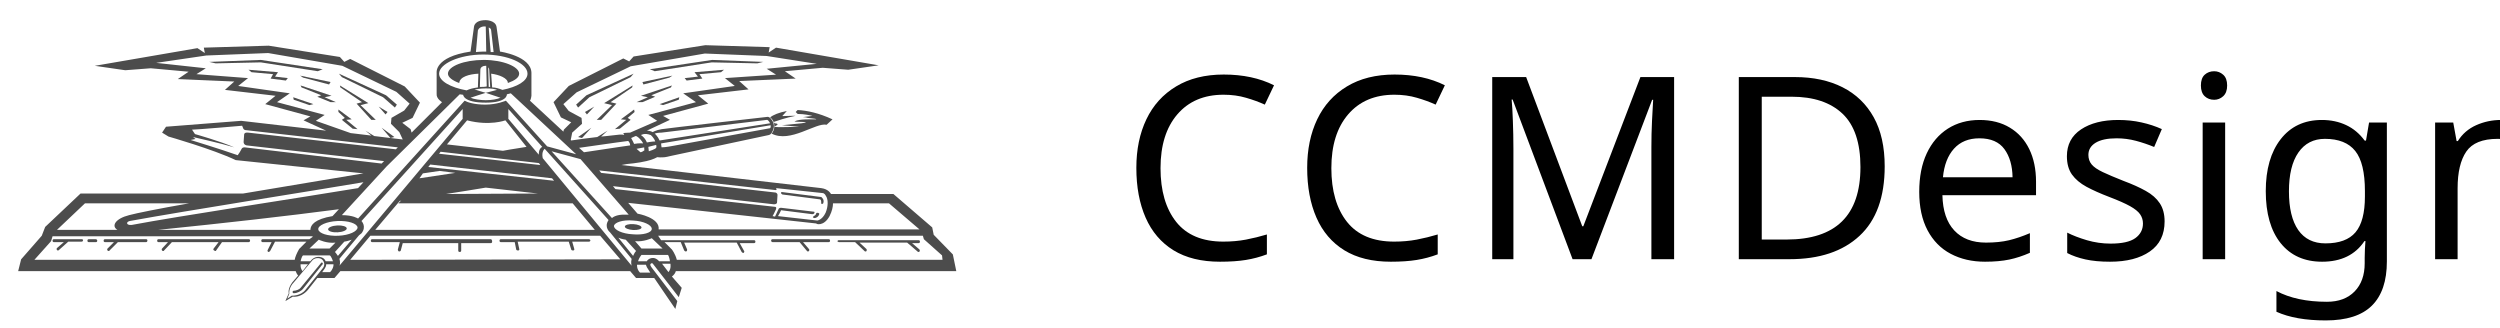
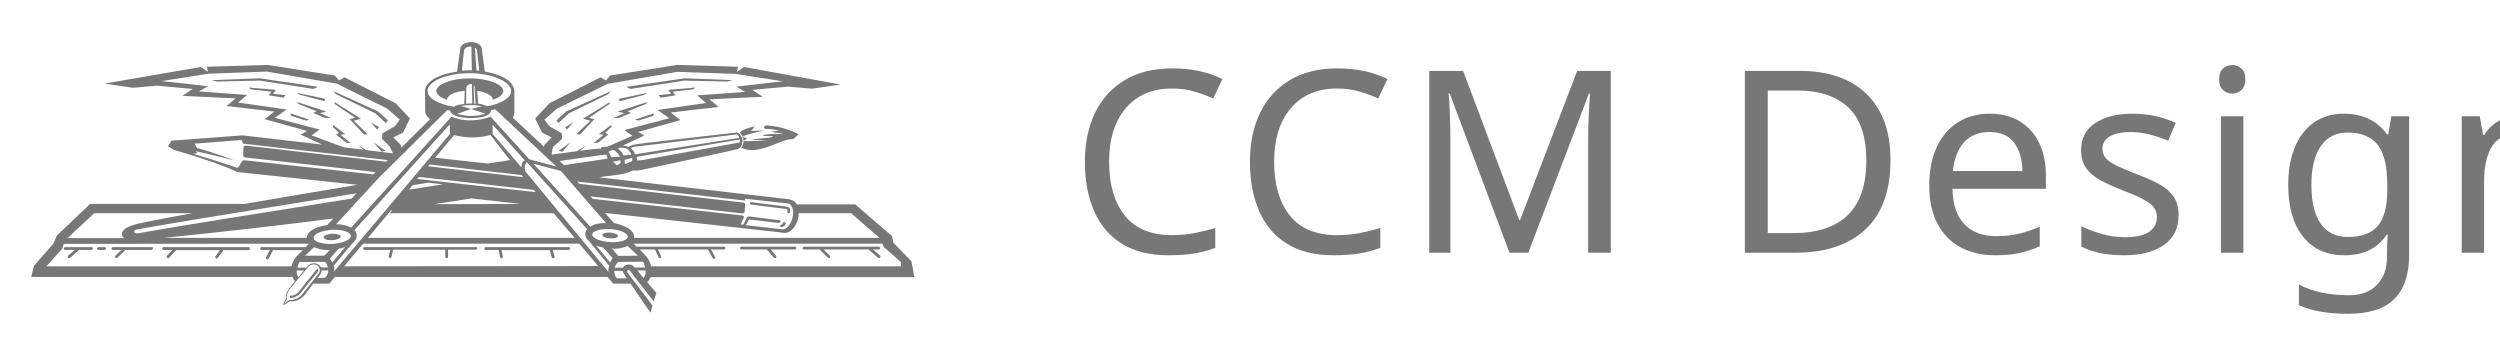
- <svg xmlns="http://www.w3.org/2000/svg" version="1.1" id="Layer_1" x="0px" y="0px" viewBox="0 0 509 66.6" style="enable-background:new 0 0 509 66.6;" xml:space="preserve">
+ <svg xmlns="http://www.w3.org/2000/svg" version="1.1" id="Layer_1" x="0px" y="0px" viewBox="0 0 1082.4 152" style="enable-background:new 0 0 1082.4 152;" xml:space="preserve">
  <style type="text/css">
- 	.st0{opacity:0.7;}
- 	.st1{fill-rule:evenodd;clip-rule:evenodd;}
- 	.st2{font-family:'FiraSans-Hair';}
- 	.st3{font-size:51.926px;}
- 	.st4{letter-spacing:3;}
- 	.st5{font-family:'ProximaNova-Bold';}
- 	.st6{letter-spacing:1;}
+ 	.st0{fill:#777777;}
+ 	.st1{font-family:'DIN2014-ExtraLight';}
+ 	.st2{font-size:110.232px;}
+ 	.st3{letter-spacing:4;}
</style>
-   <g class="st0">
-     <ellipse transform="matrix(6.006493e-02 -0.9982 0.9982 6.006493e-02 74.9575 172.1141)" class="st1" cx="128.9" cy="46.3" rx="0.6" ry="1.7" />
-     <ellipse transform="matrix(0.9986 -5.249411e-02 5.249411e-02 0.9986 -2.3494 3.672)" class="st1" cx="68.7" cy="46.6" rx="1.9" ry="0.7" />
-     <path class="st1" d="M65.4,53.5l-4.2,5.1c-0.2,0.3-0.9,0.6-1.4,0.6c-0.3,0-0.3,0.5,0,0.5c0.7,0,1.5-0.4,1.9-0.9l3.9-4.9   C65.9,53.7,65.6,53.3,65.4,53.5z" />
-     <polygon class="st1" points="65.7,14.1 53.1,12.2 42.6,12.6 43.9,12.9 53.1,12.7 64.7,14.5  " />
-     <polygon class="st1" points="78.9,22.8 77.1,21.7 78.5,23.3  " />
-     <polygon class="st1" points="79.5,28.1 80.3,27.9 77.7,26  " />
-     <polygon class="st1" points="78,19.8 80.4,21.9 80.8,21.3 78.6,19.4 69,15 69.6,15.7  " />
-     <polygon class="st1" points="75,21 69.2,17.4 69.3,17.8 73.7,20.8 72.6,21.1 75.6,24.4 76.5,24.4 73.4,21.4  " />
-     <polygon class="st1" points="61.7,15.8 67,17.2 67.3,16.7 61.1,15.4  " />
-     <polygon class="st1" points="71.8,26.2 72.8,26.3 70.5,24.4 71.6,24.3 68.9,22.3 68.9,22.8 70.2,24 69.6,24.4  " />
-     <polygon class="st1" points="67.5,19.5 61.2,17.4 61.4,17.8 65.4,19.4 64.6,19.7 67.3,20.8 68.4,20.8 66.1,19.8  " />
-     <polygon class="st1" points="56.6,14.7 50.6,14.2 51.2,14.7 55.6,15.1 55.1,16 58.2,16.4 58.6,15.9 56,15.6  " />
-     <polygon class="st1" points="59.8,20.3 63,21.4 63.8,21.2 59.7,19.8  " />
-     <polygon class="st1" points="144.9,12.7 154.2,12.9 155.4,12.6 145,12.2 132.3,14.1 133.3,14.5  " />
-     <polygon class="st1" points="119.5,23.3 121,21.7 119.1,22.8  " />
-     <polygon class="st1" points="118.5,28.1 120.4,26 117.7,27.9  " />
-     <polygon class="st1" points="128.4,15.7 129,15 119.4,19.4 117.3,21.3 117.7,21.9 120,19.8  " />
-     <polygon class="st1" points="124.3,20.8 128.7,17.8 128.8,17.4 123,21 124.6,21.4 121.5,24.4 122.4,24.4 125.5,21.1  " />
-     <polygon class="st1" points="136.3,15.8 136.9,15.4 130.8,16.7 131,17.2  " />
-     <polygon class="st1" points="127.5,24.4 125.2,26.3 126.2,26.2 128.4,24.4 127.8,24 129.2,22.8 129.1,22.3 126.4,24.3  " />
-     <polygon class="st1" points="130.8,20.8 133.4,19.7 132.6,19.4 136.6,17.8 136.8,17.4 130.5,19.5 131.9,19.8 129.6,20.8  " />
-     <polygon class="st1" points="142.1,15.6 139.4,15.9 139.8,16.4 143,16 142.4,15.1 146.8,14.7 147.4,14.2 141.4,14.7  " />
-     <polygon class="st1" points="135,21.4 138.2,20.3 138.3,19.8 134.3,21.2  " />
-     <path class="st1" d="M160.2,22.6c-1.6,0.3-2.8,0.8-3.4,1.3c1.3,1,0.9,2.7,0.3,3.3c3.8,2,9-2.3,11.2-1.8l1.2-1.1   c-2.8-1.3-5.2-1.8-7.1-1.9l-0.4,0.4l0.4,0.4c1.4,0,2.6,0.3,3,0.4c-3.2,0.4-1.6,0.2-1.3,0.3c0.4,0.2,2.1,0.2,2.1,0.4   c-1.2,0-3.4-0.1-4.4,0.4c-0.3,0.2,4.1,0,1.4,0.4l-4,0.4l3.6,0.3c-0.3,0-4.9,0.2-5.1,0c-0.1-0.1,0.7-0.3,0.6-0.5   c-0.1-0.3-0.8,0-0.7-0.5c0.3-0.1,2.6-0.9,4.3-1.2c0.4-0.1-3.1,0.1-2.6,0L160.2,22.6z" />
-     <path class="st1" d="M159.3,39.6l7.7,1c0.1,0.1,0.2,0.2,0.2,0.6c-0.1,0.5,0.4,0.3,0.4,0.2c0,0,0.3-0.6-0.2-1.1   c-0.1-0.2-0.3-0.2-0.3-0.2l-7.9-1c0,0-0.2,0-0.2,0.2C159.1,39.5,159.3,39.6,159.3,39.6z" />
-     <path class="st1" d="M166.2,43.4c-0.1,0.2,0,0.3-0.5,0.6c-0.5,0.3,0.1,0.4,0.2,0.4c0,0,0.7-0.1,0.9-0.8   C166.9,43.4,166.4,43.2,166.2,43.4z" />
-     <path class="st1" d="M119.9,48.7H105c0,0,0,0,0,0h-3c-0.2,0-0.3,0.1-0.3,0.3c0,0.2,0.1,0.3,0.3,0.3h2.8l0.3,1.5   c0,0.1,0.2,0.2,0.3,0.2c0,0,0,0,0.1,0c0.2,0,0.3-0.2,0.2-0.4l-0.3-1.4h10.4l0.5,1.6c0,0.1,0.2,0.2,0.3,0.2c0,0,0.1,0,0.1,0   c0.2,0,0.3-0.2,0.2-0.4l-0.4-1.4h3.4c0.2,0,0.3-0.1,0.3-0.3C120.2,48.9,120.1,48.7,119.9,48.7z" />
-     <path class="st1" d="M99.9,48.7H75.8c-0.2,0-0.3,0.1-0.3,0.3c0,0.2,0.1,0.3,0.3,0.3h5.6L81,50.8c0,0.2,0.1,0.3,0.2,0.4   c0,0,0,0,0.1,0c0.1,0,0.3-0.1,0.3-0.2l0.4-1.5h11.3l0,1.5c0,0.2,0.1,0.3,0.3,0.3h0c0.2,0,0.3-0.1,0.3-0.3l0-1.5h6   c0.2,0,0.3-0.1,0.3-0.3C100.2,48.9,100.1,48.7,99.9,48.7z" />
-     <path class="st1" d="M19.5,48.7h-1.4c-0.2,0-0.3,0.1-0.3,0.3c0,0.2,0.1,0.3,0.3,0.3h1.4c0.2,0,0.3-0.1,0.3-0.3   C19.8,48.9,19.7,48.7,19.5,48.7z" />
-     <path class="st1" d="M50.7,48.7H32.3c-0.2,0-0.3,0.1-0.3,0.3c0,0.2,0.1,0.3,0.3,0.3h1.9L33,50.6c-0.1,0.1-0.1,0.3,0,0.4   c0.1,0.1,0.1,0.1,0.2,0.1c0.1,0,0.2,0,0.2-0.1l1.6-1.7c0,0,0,0,0,0h9.5l-1,1.3c-0.1,0.1-0.1,0.3,0.1,0.4c0.1,0,0.1,0.1,0.2,0.1   c0.1,0,0.2,0,0.2-0.1l1.2-1.7h5.4c0.2,0,0.3-0.1,0.3-0.3C51,48.9,50.8,48.7,50.7,48.7z" />
-     <path class="st1" d="M29.8,48.7h-8.4c-0.2,0-0.3,0.1-0.3,0.3c0,0.2,0.1,0.3,0.3,0.3h1.8l-1.3,1.3c-0.1,0.1-0.1,0.3,0,0.4   c0.1,0.1,0.1,0.1,0.2,0.1c0.1,0,0.2,0,0.2-0.1l1.7-1.7c0,0,0,0,0,0h5.7c0.2,0,0.3-0.1,0.3-0.3C30.1,48.9,29.9,48.7,29.8,48.7z" />
-     <path class="st1" d="M16.7,48.7H11c-0.2,0-0.3,0.1-0.3,0.3c0,0.2,0.1,0.3,0.3,0.3h2l-1.4,1.2c-0.1,0.1-0.1,0.3,0,0.4   c0.1,0.1,0.1,0.1,0.2,0.1c0.1,0,0.1,0,0.2-0.1l1.9-1.7c0,0,0,0,0,0h2.7c0.2,0,0.3-0.1,0.3-0.3C17,48.9,16.8,48.7,16.7,48.7z" />
-     <path class="st1" d="M170.8,49.3h3.3l1.9,1.8c0.1,0.1,0.1,0.1,0.2,0.1c0.1,0,0.2,0,0.2-0.1c0.1-0.1,0.1-0.3,0-0.4l-1.4-1.3h9.7   l2.1,1.8c0.1,0.1,0.1,0.1,0.2,0.1c0.1,0,0.2,0,0.2-0.1c0.1-0.1,0.1-0.3,0-0.4l-1.5-1.3h1.3c0.2,0,0.3-0.1,0.3-0.3   c0-0.2-0.1-0.3-0.3-0.3h-2.1c0,0-0.1,0-0.1,0h-10.5c0,0-0.1,0-0.1,0h-3.4c-0.2,0-0.3,0.1-0.3,0.3C170.5,49.1,170.7,49.3,170.8,49.3   z" />
-     <path class="st1" d="M157.3,49.3h5.5l1.5,1.8c0.1,0.1,0.1,0.1,0.2,0.1c0.1,0,0.1,0,0.2-0.1c0.1-0.1,0.1-0.3,0-0.4l-1.2-1.4h5.2   c0.2,0,0.3-0.1,0.3-0.3c0-0.2-0.1-0.3-0.3-0.3H163c0,0-0.1,0-0.1,0h-5.6c-0.2,0-0.3,0.1-0.3,0.3C157,49.1,157.1,49.3,157.3,49.3z" />
-     <path class="st1" d="M137.6,55.2h57.1l-0.7-3.4l-3.9-4l-0.3-1.5l-7.9-6.8h-12.7c-0.1-0.1-0.5-1-2-1.2l-40.7-4.7l1.1-0.2   c0,0,2.4-0.2,4-0.6c1.4-0.3,2.2-0.8,2.2-0.8c0.7,0.1,1.6,0,1.6,0s20.6-4.4,21.1-4.5c0.5-0.1,0.7-0.6,0.7-0.6   c0.8-1.4,0.1-2.3-0.3-2.8c-0.4-0.4-0.7-0.3-0.7-0.3s-20.3,2.3-21.5,2.5c-1.2,0.2-1.8,0.6-1.8,0.6c-0.4-0.2-0.8-0.3-1.2-0.3l4.7-2.2   l-1.4-0.8l9.2-2.5l-2.1-1.7l10.3-1.2l-1.9-1.7l11.5-0.5l-2.2-1.5l7.7-0.7l5.2,0.4l6.2-0.9l-20.9-3.6l-1.5,1l0.2-1.1l-13.1-0.4   l-14.6,2.3l-0.9,1l-1.2-0.6l-11.1,5.6l-3.1,3.3l1.5,3.1l2.1,1l-1.5,1.5l-0.1,0.4l-6.8-6.3c0.2-0.2,0.3-1,0.3-1v-4.7   c-0.1-3.4-6.4-4.3-6.4-4.3l-0.7-5c-0.2-1.4-2.2-1.4-2.2-1.4c-2.4,0-2.4,1.4-2.4,1.4l-0.7,5c-7.4,1.1-6.9,4.3-6.9,4.3l0,4.3   c-0.1,1,1.1,1.7,1.1,1.7l-6.2,6.2l-0.2-0.7L81.9,25l2.1-1l1.5-3.1l-3.1-3.3L71.3,12l-1.2,0.6l-0.9-1L54.7,9.3L41.5,9.7l0.2,1.1   l-1.5-1l-20.9,3.6l6.2,0.9l5.2-0.4l7.7,0.7l-2.2,1.5l11.5,0.5l-1.9,1.7l10.3,1.2L54,21.2l9.2,2.5l-1.4,0.8l4.6,2.1l-17.3-2   c0,0-8.8,0.7-15.3,1.2L33,27l1.3,0.8c0,0,9.1,2.6,13.7,4.8l26,2.7c-8.9,1.5-17.3,2.9-24.5,4.1H16.4l-7.2,6.8L8.5,48l-4.2,4.8   l-0.6,2.4h56.5c0.2,0.6,0.5,0.9,0.5,0.9l-1.2,1.4c-1,1.4-0.7,2.2-0.7,2.2l-0.7,1.6l1.5-0.9c1.9,0.2,3.1-1.4,3.1-1.4l1.9-2.4h3.5   l1.2-1.4h59l1.2,1.4h3.7l4.3,6.3l0.4-1.6l-5.2-6.8c0,0-0.5-0.6-0.2-0.8c0.3-0.3,0.5,0.1,0.5,0.1l5.2,6.7l0.6-1.9l-2-2.3   C137.2,56,137.5,55.6,137.6,55.2z M168.9,44c0.5-1,0.7-1.9,0.7-2.6l11.4,0l6.2,5.3l-53.1,0c0.3-2.4-4.3-3.2-4.3-3.2l-1.9-2.2   l38.3,4.2C166.1,45.6,167.7,46.2,168.9,44z M128.9,44.9c2.1,0.1,3.8,0.9,3.8,1.7c0,0.8-1.8,1.3-3.9,1.1c-2.1-0.1-3.8-0.9-3.8-1.7   C125.1,45.3,126.8,44.7,128.9,44.9z M124.6,44.4l-12.3-13.6l5.9,1.6l9.8,11.3h-0.5C125.3,43.6,124.6,44.4,124.6,44.4z M157.9,38.7   c0.3,0,0.2-0.2,0.2-0.2l-0.1-0.2l9.4,1c0.5,0,0.7,0.5,0.7,0.5c0.6,0.8,0.5,2.3,0,3.5c-0.7,1.5-1.7,1.6-1.7,1.6l-8-0.9   c0,0,0.7-1.2,0.6-1.2l6.3,0.8c0.5,0.1,0.7-0.5,0.4-0.5l-6.7-0.8c0,0-0.4,0-0.5,0.3l-0.7,1.5l-0.5-0.1c0,0,0.4-0.7,0.7-1.4   c0-0.1,0.2-0.5-0.3-0.5l-32.4-3.6l-0.5-0.6l32.8,3.7c0.5,0,0.6-0.3,0.6-0.3l0.1-1.6c0-0.4-0.4-0.5-0.4-0.5l-35.5-4l-0.4-0.5   L157.9,38.7z M128.3,29.6c0,0-3.5,0.5-9.4,1.4l-1-0.9c6.8-1,10-1.4,10-1.4C128.1,28.9,128.3,29.2,128.3,29.6z M128.5,28.1l0.9-0.4   c0.1,0,0.2,0,0.3,0.1c0,0,0.6,0.3,1.2,1.3l0,0.1c0,0-0.7-0.1-1.8,0.1C129.1,29.3,128.8,28.6,128.5,28.1z M131.2,30.6   c-0.5,0.4-0.8,0.4-0.8,0.4l-0.8-0.7l1.6-0.3C131.1,30,131.2,30.4,131.2,30.6z M133.6,30.1c-0.2,0.3-1.5,0.7-1.5,0.7l-0.1-0.9   l1.6-0.4C133.6,29.5,133.7,29.9,133.6,30.1z M156.9,25.5c0,0,0.1,0.4-0.1,0.6L137,29.7c0,0-1.5,0.3-2.3,0.3c0,0-0.1-0.5-0.1-0.8   L156.9,25.5z M134.7,27l21.5-2.6c0.3,0.1,0.6,0.7,0.6,0.7l-22.5,3.5c-0.4-0.9-1-1.4-1-1.4C133.8,27,134.7,27,134.7,27z M132.5,27.5   c0,0,0.7,0.6,0.9,1.3c-0.6,0-1.7,0.2-1.7,0.2s-0.3-0.9-1.2-1.5C130.5,27.5,131.2,27,132.5,27.5z M115.8,22.6l-1.1-1.4l2.7-2.4   l11-5.3l15.1-2.6l12.6,0.5l10.2,1.6L156.1,14l1.9,1.2l-10.4,0.7l2,1.6L139.1,19l2.6,1.8l-9.7,2.6l1.8,1.2l-5.5,2.4   c-0.8,0-1.4,0.1-1.4,0.1l0.2,0.4c-0.2-0.1-0.6-0.1-0.6-0.1l-0.3,0c-1.2,0.1-2.4,0.3-3.8,0.4l1.3-1.2l-2.1,1.3   c-1.6,0.2-3.4,0.4-5.3,0.7l-0.1-0.1l0.3-1.5l2-1.8l-0.1-1.2L115.8,22.6z M100,6.2l0.5,4.4l-0.6,0l-0.4-5C99.8,5.7,100,5.9,100,6.2z    M97.3,6.2c0.2-0.6,0.9-0.9,1.6-0.8l0.1,5.1c-1.4,0-2.1,0.1-2.1,0.1L97.3,6.2z M89.4,15c0-2,4.1-3.9,9-3.9c5,0,9,1.8,9,3.9   c0,1.5-2.1,2.7-5.1,3.3c-0.8-0.3-1.4-0.5-2.1-0.5l-0.2-2.8c1.6,0.2,3.4,0.9,3.4,1.9c1.4-0.5,2.3-1.1,2.3-1.9c0-1.4-3.2-2.8-7.2-2.8   c-4,0-7.3,1.3-7.3,2.8c0,0.7,0.9,1.4,2.3,1.9c0.1-1.3,2.1-1.8,3.9-1.9l-0.1,2.8c-0.8,0.1-1.7,0.3-2.3,0.6   C91.7,17.8,89.4,16.5,89.4,15z M96.6,18.2c0.4,0,1.1-0.2,2.3-0.2c1.2,0,1.8,0.1,2.3,0.3l-2.3,0.6l3,1c-0.7,0.3-1.8,0.5-3,0.5   c-1.1,0-2.4-0.2-3.1-0.5c0,0,3-1,3.1-1C98.8,18.9,96.6,18.2,96.6,18.2z M97.7,17.7l0.1-3.5c0-0.5,0.5-0.8,1-0.8c0.1,0,0.1,0,0.2,0   l0.1,4.2C98.7,17.7,98.2,17.7,97.7,17.7z M99.4,13.7c0.1,0.1,0.2,0.3,0.2,0.5l0.2,3.5l-0.3,0L99.4,13.7z M64.3,24.6l1.8-1.2   l-9.7-2.6l2.6-1.8l-10.5-1.5l2-1.6L40,15.1l1.9-1.2l-10.1-1.1L42,11.3l12.6-0.5l15.1,2.6l11,5.3l2.7,2.4l-1.1,1.4l-2.6,1.5   l-0.1,1.2l1.7,1.7l0.7,1.5l-5.8-0.7l-1.8-1.1l1.2,1l-4.2-0.5L64.3,24.6z M49.8,30c-0.3,0-0.5,0.1-0.6,0.3c-0.2,0.4-0.5,0.9-0.8,1.3   c-3.7-1.3-9.6-3.1-9.6-3.1l1-0.2l-0.5-0.4c0,0,5.8,1.3,8.4,2.1c-3-1.3-8-2.7-8-2.7l-0.6-0.9c1,0,10.2-0.8,10.2-0.8l0.2,0.5   c0,0,0.1,0.4,0.6,0.4l30.9,3.5l-0.4,0.4l-30.1-3.4c-0.9-0.1-0.8,0.5-0.8,0.5l-0.1,1.4c0,0.6,0.6,0.7,0.6,0.7l28,3.2l-0.5,0.5l0,0   L49.8,30z M78.7,33.9l14.9-14.7l0.7,0.1c0,0,0,1.6,4.6,1.6c4.5,0,4.3-1.7,4.3-1.7L104,19l13.3,12.4l-5.9-1.6l-8.4-9.3   c0,0-1.8,0.8-4.2,0.8c-2.3,0-3.7-0.5-4.2-0.8L72.9,44.5c0,0-1-0.7-3.3-0.7L78.7,33.9z M116.6,41.4l4.5,5.4l-44.7,0l5-5.9   c0.1,0,0.2,0,0.3-0.1l-0.6,0.6H116.6z M85.4,36.3l0.7-1l3.4-0.5l3.2,0.4L85.4,36.3z M98.9,38.2l10.6,1.2l-18.7,0.1   C93.6,39.1,96.3,38.6,98.9,38.2z M87.2,34l0.4-0.5l24.8,2.8l0.4,0.5L87.2,34z M109.7,33.2l0.1,0.1l0.2,0.3l-20.6-2.3l0.3-0.4   L109.7,33.2z M91,29.4l4.1-4.9c4.6,1.2,7.8,0,7.8,0l4.3,5.4c-1,0.2-2.7,0.4-4.8,0.8L91,29.4z M109.7,31.5l-6.2-7.3l0-2l6.9,7.7   C109.6,30.3,109.7,31.5,109.7,31.5z M68.7,45c2.2-0.1,4,0.5,4.1,1.3c0,0.8-1.7,1.6-3.9,1.7c-2.2,0.1-4-0.5-4.1-1.3   C64.7,45.9,66.5,45.1,68.7,45z M63.2,46.8c-3.8,0-18.3,0-31,0C46,45.4,58.3,44,69,42.6L67.7,44C64.1,44.6,63.2,45.8,63.2,46.8z    M74,37.1l-1.1,1.2c-11.4,1.9-36.6,5.7-46.1,7.5c-1.1,0.1-1.2-0.6-0.4-0.8C38.5,42.8,63.4,38.9,74,37.1z M17.3,41.4h21.2   c-6.3,1.1-10.7,2-12.2,2.4c-2.8,0.7-3.7,2.2-2.4,3c-7.1,0-12.3,0-12.3,0L17.3,41.4z M60,52.9l-53,0l3.4-3.8l0.3-1l52.9,0   c0,0.1,0.1,0.1,0.1,0.1L63,48.7h-9.5c-0.2,0-0.3,0.1-0.3,0.3c0,0.2,0.1,0.3,0.3,0.3h1.8l-0.8,1.6c-0.1,0.2,0,0.3,0.1,0.4   c0,0,0.1,0,0.1,0c0.1,0,0.2-0.1,0.3-0.2l1-1.9h6.4l-1.5,1.5C60.4,51.6,60.1,52.3,60,52.9z M61.2,53.2c0,0,0.2-1,0.5-1.2h5.4   c0.3,0,0.7,1.2,0.7,1.2h-1.5c0,0-0.2-0.8-1.3-0.9c-1.2-0.1-1.8,0.9-1.8,0.9H61.2z M62.7,53.8l-1.1,1.4c-0.5-0.6-0.4-1.4-0.4-1.4   H62.7z M62.2,59c-1,1.3-2.8,1.2-2.8,1.2l-0.9,0.6l0.4-1c0,0-0.2-1.2,1-2.4l3.7-4.4c0.5-0.6,2.1-0.8,2.4,0.6   c0.1,0.5-0.2,0.9-0.2,0.9L62.2,59z M67.9,54c-0.1,0.9-0.7,1.4-0.7,1.4h-1.6c0,0,0.5-0.7,0.5-0.7c0.4-0.6,0.3-0.9,0.3-0.9h1.5V54z    M67.1,50.6h-4.1l1.9-1.8c0,0,1.6,0.8,3.4,0.6l0,0L67.1,50.6z M68.2,51.3l1.9-2.1c0.7-0.1,1.5-0.4,1.5-0.4l-2.8,3.3   C68.7,51.9,68.2,51.3,68.2,51.3z M69.1,54.1c0.3-0.6,0-1.4,0-1.4s3.9-4.7,4-4.8c0.1-0.1,0.5-0.4,0.5-0.4c1.1-1.4,0-2.5,0-2.5   l20.6-22.8l0,2L69.1,54.1z M71.3,52.9l4.1-4.9l46.8,0l4.1,4.8L71.3,52.9z M128.6,54.1l-18.1-21.9c-0.3-1.4,0.4-1.9,0.4-1.9l13,14.5   c-1,1.5,0.3,2.5,0.3,2.5l4.4,5.4C128.4,53.5,128.6,54.1,128.6,54.1z M128.9,52.1l-3-3.7c0.7,0.3,1.5,0.4,1.5,0.4l2.1,2.3   C129.2,51.4,128.9,52.1,128.9,52.1z M129.3,49.1c1.7,0.2,3.4-0.6,3.4-0.6l2.2,2.1l-4.3,0L129.3,49.1z M130.3,55.5   c-0.7-0.7-0.6-1.6-0.6-1.6h1.8c0,0,0.1,0.3,0.2,0.5l0.7,1.1H130.3z M131.7,53.2h-1.8c0.2-0.7,0.7-1.3,0.7-1.3l5.4,0   c0.3,0.4,0.4,1.3,0.4,1.3h-2.2C133.1,51.9,131.8,52.8,131.7,53.2z M136.1,55.4l-1.3-1.7h1.7C136.5,53.8,136.7,54.7,136.1,55.4z    M135.3,49.3h3.3l0.7,1.7c0.1,0.1,0.2,0.2,0.3,0.2c0,0,0.1,0,0.1,0c0.2-0.1,0.2-0.2,0.2-0.4l-0.6-1.4H150c0,0,0,0,0,0l1,1.9   c0.1,0.1,0.2,0.2,0.3,0.2c0.1,0,0.1,0,0.1,0c0.1-0.1,0.2-0.3,0.1-0.4l-0.9-1.6h2.9c0.2,0,0.3-0.1,0.3-0.3c0-0.2-0.1-0.3-0.3-0.3   h-14.7c0,0-0.1,0-0.1,0h-4.1L134,48l53.9,0l0.2,0.7l3.7,3.3l0.1,0.9l-54.1,0c-0.3-1.2-1-2.1-1-2.1L135.3,49.3z" />
+   <g>
+     <path class="st0" d="M264.1,103.2c1.9,0.1,3.4-0.3,3.5-1c0-0.7-1.4-1.3-3.3-1.5c-1.9-0.1-3.4,0.3-3.5,1   C260.7,102.4,262.2,103.1,264.1,103.2z" />
+     <ellipse transform="matrix(0.9986 -5.249522e-02 5.249522e-02 0.9986 -5.1875 7.6901)" class="st0" cx="143.8" cy="102.6" rx="3.7" ry="1.4" />
+     <path class="st0" d="M137.2,116.5l-8.3,10.3c-0.5,0.6-1.8,1.2-2.9,1.2c-0.7,0-0.7,1,0,1c1.3,0,3-0.9,3.8-1.7l7.9-9.8   C138.1,117,137.6,116,137.2,116.5z" />
+     <polygon class="st0" points="137.7,37.6 112.4,33.9 91.5,34.7 94,35.3 112.5,34.9 135.7,38.5  " />
+     <polygon class="st0" points="164.1,55.1 160.5,52.9 163.3,56.1  " />
+     <polygon class="st0" points="165.3,65.7 166.9,65.3 161.6,61.5  " />
+     <polygon class="st0" points="162.4,49 167.1,53.3 167.9,52.1 163.6,48.2 144.4,39.5 145.5,40.8  " />
+     <polygon class="st0" points="156.3,51.4 144.8,44.2 144.9,45 153.8,51 151.4,51.6 157.6,58.2 159.3,58.2 153.2,52.3  " />
+     <polygon class="st0" points="129.7,41 140.4,43.8 140.9,42.8 128.5,40.2  " />
+     <polygon class="st0" points="149.9,61.8 151.9,62 147.4,58.3 149.5,58.1 144.1,54 144.1,55 146.8,57.5 145.5,58.3  " />
+     <polygon class="st0" points="141.3,48.3 128.7,44.2 129.1,45 137.1,48.2 135.6,48.9 140.8,51.1 143.1,51 138.5,49  " />
+     <polygon class="st0" points="119.5,38.9 107.6,37.9 108.7,38.7 117.5,39.7 116.4,41.3 122.8,42.3 123.6,41.2 118.2,40.6  " />
+     <polygon class="st0" points="125.9,50.1 132.3,52.2 133.9,51.8 125.8,49.1  " />
+     <polygon class="st0" points="296.3,34.9 314.8,35.3 317.3,34.7 296.4,33.9 271.1,37.6 273,38.5  " />
+     <polygon class="st0" points="245.4,56.1 248.3,52.9 244.7,55.1  " />
+     <polygon class="st0" points="243.5,65.7 247.1,61.5 241.9,65.3  " />
+     <polygon class="st0" points="263.3,40.8 264.4,39.5 245.2,48.2 240.9,52.1 241.7,53.3 246.4,49  " />
+     <polygon class="st0" points="255,51 263.9,45 264,44.2 252.4,51.4 255.6,52.3 249.4,58.2 251.2,58.2 257.3,51.6  " />
+     <polygon class="st0" points="279.1,41 280.3,40.2 267.9,42.8 268.4,43.8  " />
+     <polygon class="st0" points="261.4,58.3 256.9,62 258.9,61.8 263.3,58.3 262,57.5 264.7,55 264.7,54 259.3,58.1  " />
+     <polygon class="st0" points="267.9,51.1 273.2,48.9 271.7,48.2 279.7,45 280.1,44.2 267.4,48.3 270.3,49 265.7,51  " />
+     <polygon class="st0" points="290.6,40.6 285.2,41.2 286,42.3 292.4,41.3 291.3,39.7 300,38.7 301.2,37.9 289.3,38.9  " />
+     <polygon class="st0" points="276.5,52.2 282.9,50.1 283,49.1 274.9,51.8  " />
+     <path class="st0" d="M326.9,54.7c-3.1,0.6-5.5,1.5-6.7,2.7c2.5,2.1,1.9,5.5,0.7,6.5c7.6,4,18.1-4.5,22.5-3.6l2.4-2.2   c-5.5-2.7-10.3-3.7-14.3-3.8l-0.9,0.8l0.7,0.7c2.9,0,5.1,0.6,6.1,0.8c-6.4,0.7-3.2,0.3-2.6,0.6c0.8,0.4,4.1,0.4,4.2,0.8   c-2.5,0-6.8-0.2-8.9,0.7c-0.7,0.3,8.2,0,2.9,0.9l-8.1,0.8l7.2,0.5c-0.6,0-9.7,0.4-10.1,0.1c-0.2-0.2,1.4-0.7,1.3-1.1   c-0.2-0.6-1.6,0-1.5-1c0.7-0.3,5.3-1.7,8.7-2.3c0.9-0.2-6.2,0.2-5.3,0.1L326.9,54.7z" />
+     <path class="st0" d="M325.2,88.6l15.4,1.9c0.3,0.1,0.4,0.5,0.4,1.2c-0.1,1,0.9,0.6,0.9,0.4c0,0,0.6-1.2-0.3-2.2   c-0.2-0.3-0.7-0.4-0.7-0.4l-15.8-2c0,0-0.4,0-0.4,0.4C324.6,88.5,325.2,88.6,325.2,88.6z" />
+     <path class="st0" d="M339,96.4c-0.2,0.3,0,0.6-1,1.1s0.2,0.9,0.4,0.8c0,0,1.4-0.2,1.8-1.5C340.3,96.3,339.3,95.9,339,96.4z" />
+     <path class="st0" d="M246.2,107h-29.8l0,0h-6.1c-0.3,0-0.6,0.3-0.6,0.6c0,0.3,0.3,0.6,0.6,0.6h5.6l0.6,3.1c0.1,0.3,0.3,0.5,0.6,0.5   h0.1c0.3-0.1,0.6-0.4,0.5-0.7l-0.6-2.8H238l0.9,3.1c0.1,0.3,0.3,0.4,0.6,0.4c0.1,0,0.1,0,0.2,0c0.3-0.1,0.5-0.4,0.4-0.8l-0.8-2.8   h6.9c0.3,0,0.6-0.3,0.6-0.6C246.8,107.2,246.6,107,246.2,107z" />
+     <path class="st0" d="M206.1,107h-48.3c-0.3,0-0.6,0.3-0.6,0.6c0,0.3,0.3,0.6,0.6,0.6H169l-0.7,2.8c-0.1,0.3,0.1,0.7,0.5,0.7h0.1   c0.3,0,0.5-0.2,0.6-0.5l0.7-3.1h22.6v3.1c0,0.3,0.3,0.6,0.6,0.6l0,0c0.3,0,0.6-0.3,0.6-0.6v-3.1h12c0.3,0,0.6-0.3,0.6-0.6   C206.7,107.2,206.5,107,206.1,107z" />
+     <path class="st0" d="M45.3,107h-2.7c-0.3,0-0.6,0.3-0.6,0.6c0,0.3,0.3,0.6,0.6,0.6h2.7c0.3,0,0.6-0.3,0.6-0.6   C45.9,107.2,45.6,107,45.3,107z" />
+     <path class="st0" d="M107.6,107H70.8c-0.3,0-0.6,0.3-0.6,0.6c0,0.3,0.3,0.6,0.6,0.6h3.9l-2.4,2.5c-0.2,0.2-0.2,0.6,0,0.9   c0.1,0.1,0.3,0.2,0.4,0.2c0.2,0,0.3-0.1,0.5-0.2l3.1-3.3l0,0h18.9l-1.9,2.6c-0.2,0.3-0.1,0.7,0.1,0.9c0.1,0.1,0.2,0.1,0.4,0.1   c0.2,0,0.4-0.1,0.5-0.3l2.5-3.3h10.8c0.3,0,0.6-0.3,0.6-0.6C108.3,107.2,108,107,107.6,107z" />
+     <path class="st0" d="M65.7,107H48.9c-0.3,0-0.6,0.3-0.6,0.6c0,0.3,0.3,0.6,0.6,0.6h3.7l-2.6,2.5c-0.2,0.2-0.3,0.6,0,0.9   c0.1,0.1,0.3,0.2,0.4,0.2c0.2,0,0.3-0.1,0.4-0.2l3.4-3.3c0,0,0,0,0-0.1h11.4c0.3,0,0.6-0.3,0.6-0.6C66.4,107.2,66.1,107,65.7,107z" />
+     <path class="st0" d="M39.6,107H28.2c-0.3,0-0.6,0.3-0.6,0.6c0,0.3,0.3,0.6,0.6,0.6h4.1l-2.8,2.5c-0.3,0.2-0.3,0.6,0,0.9   c0.1,0.1,0.3,0.2,0.5,0.2c0.1,0,0.3-0.1,0.4-0.2l3.7-3.3c0,0,0-0.1,0.1-0.1h5.4c0.3,0,0.6-0.3,0.6-0.6   C40.2,107.2,39.9,107,39.6,107z" />
+     <path class="st0" d="M348.1,108h6.7l3.7,3.6c0.1,0.1,0.3,0.2,0.4,0.2c0.2,0,0.3-0.1,0.4-0.2c0.2-0.2,0.2-0.6,0-0.9l-2.8-2.7H376   l4.2,3.6c0.1,0.1,0.3,0.1,0.4,0.1c0.2,0,0.3-0.1,0.5-0.2c0.2-0.3,0.2-0.6-0.1-0.9l-3.1-2.6h2.6c0.3,0,0.6-0.3,0.6-0.6   c0-0.3-0.3-0.6-0.6-0.6h-4.2c-0.1,0-0.1,0-0.2,0h-21c-0.1,0-0.1,0-0.2,0h-6.8c-0.3,0-0.6,0.3-0.6,0.6   C347.5,107.8,347.8,108,348.1,108z" />
+     <path class="st0" d="M321,108h11l3,3.5c0.1,0.1,0.3,0.2,0.5,0.2c0.1,0,0.3,0,0.4-0.1c0.3-0.2,0.3-0.6,0.1-0.9l-2.3-2.7h10.5   c0.3,0,0.6-0.3,0.6-0.6c0-0.3-0.3-0.6-0.6-0.6h-11.7c-0.1,0-0.1,0-0.2,0H321c-0.3,0-0.6,0.3-0.6,0.6C320.4,107.8,320.7,108,321,108   z" />
+     <path class="st0" d="M281.7,120h114.2l-1.3-6.9l-7.8-8l-0.6-2.9l-15.9-13.7H345c-0.1-0.3-1-2-4-2.3l-81.6-9.4l2.3-0.4   c0-0.1,4.7-0.4,8-1.1c2.9-0.6,4.3-1.5,4.3-1.5c1.5,0.2,3.1-0.1,3.1-0.1s41.3-8.8,42.2-9.1c1-0.3,1.5-1.1,1.5-1.1   c1.5-2.8,0.1-4.7-0.6-5.5s-1.5-0.6-1.5-0.6s-40.5,4.6-43,5c-2.4,0.3-3.6,1.2-3.6,1.2c-0.8-0.4-1.6-0.5-2.4-0.6l9.3-4.3l-2.7-1.6   l18.3-5.1l-4.2-3.3l20.7-2.4l-3.9-3.3l23-1.1l-4.4-3l15.5-1.4l10.3,0.9l12.4-1.8L322.1,29l-3,2.1l0.4-2.2l-26.3-0.8l-29.1,4.6   l-1.7,2.1l-2.4-1.3l-22.1,11.2l-6.2,6.6l3,6.1l4.2,2.1l-3.1,3.1l-0.3,0.9L222,50.9c0.5-0.4,0.7-2,0.7-2v-9.4   c-0.3-6.8-12.8-8.5-12.8-8.5l-1.3-10c-0.5-2.7-4.4-2.8-4.4-2.8c-4.8,0.1-4.9,2.8-4.9,2.8l-1.4,10c-14.7,2.2-13.9,8.5-13.9,8.5   l0.1,8.7c-0.1,1.9,2.1,3.4,2.1,3.4l-12.4,12.3l-0.4-1.3l-3.1-3.1l4.2-2.1l3-6.1l-6.2-6.6l-22.1-11.2l-2.5,1.3l-1.7-2.1l-29.1-4.6   l-26.3,0.8l0.4,2.2L87,29l-41.8,7.2L57.6,38l10.3-0.9l15.5,1.4l-4.4,3l23,1.1l-3.9,3.3l20.7,2.4l-4.2,3.3l18.3,5.1l-2.7,1.6   l9.3,4.3l-34.6-4c0,0-17.6,1.4-30.6,2.3l-1.6,2.4l2.6,1.6c0,0,18.2,5.1,27.5,9.6l52,5.5c-17.8,3-34.6,5.8-49,8.3H39L24.6,102   l-1.5,3.5l-8.4,9.6l-1.2,4.8h113.1c0.5,1.2,1.1,1.8,1.1,1.8l-2.3,2.9c-2.1,2.7-1.5,4.4-1.5,4.4l-1.4,3.2l3.1-1.8   c3.9,0.5,6.3-2.7,6.3-2.7l3.7-4.9h7l2.4-2.9h118l2.5,2.9h7.5l8.6,12.6l0.9-3.2l-10.4-13.6c0,0-0.9-1.1-0.4-1.5c0.6-0.5,1,0.1,1,0.1   l10.3,13.3l1.2-3.7l-4-4.6C280.9,121.5,281.4,120.7,281.7,120z M344.4,97.5c1.1-1.9,1.4-3.7,1.4-5.2h22.7l12.3,10.7H274.5   c0.7-4.8-8.7-6.4-8.7-6.4l-3.8-4.4l76.7,8.5C338.7,100.7,341.9,101.9,344.4,97.5z M264.3,99.2c4.3,0.3,7.6,1.8,7.5,3.3   c-0.1,1.6-3.6,2.6-7.9,2.3c-4.3-0.3-7.6-1.8-7.5-3.3S260,99,264.3,99.2z M255.6,98.2L231,70.9l11.8,3.1l19.6,22.6h-1.1   C257,96.7,255.6,98.2,255.6,98.2z M322.2,86.8c0.6,0.1,0.4-0.3,0.4-0.3l-0.2-0.5l18.7,2.1c1.1,0.1,1.4,0.9,1.4,0.9   c1.3,1.6,1.1,4.7,0,7.1c-1.4,3-3.5,3.2-3.5,3.2l-16.1-1.8c0,0,1.4-2.4,1.3-2.5l12.7,1.5c1,0.1,1.4-1,0.8-1.1l-13.4-1.7   c0,0-0.8,0-1,0.7l-1.5,2.9l-1.1-0.2c0,0,0.7-1.4,1.3-2.8c0.1-0.2,0.3-0.9-0.6-1l-64.8-7.2l-1-1.1l65.7,7.4c1,0.1,1.1-0.6,1.1-0.6   l0.2-3.2c0.1-0.7-0.8-0.9-0.8-0.9l-71-8.1l-0.9-1L322.2,86.8z M263,68.7c0,0-7.1,1.1-18.8,2.8l-1.9-1.8c13.6-2,20.1-2.8,20.1-2.8   C262.7,67.2,263,67.9,263,68.7z M263.4,65.7l1.8-0.8c0.2,0,0.4,0.1,0.6,0.1c0,0,1.3,0.5,2.5,2.6l0.1,0.3c0,0-1.4-0.2-3.7,0.3   C264.6,68.1,264.1,66.7,263.4,65.7z M268.7,70.6c-1,0.8-1.7,0.9-1.7,0.9l-1.6-1.5l3.1-0.6C268.6,69.4,268.8,70.3,268.7,70.6z    M273.7,69.6c-0.4,0.6-3.1,1.4-3.1,1.4l-0.2-1.8l3.2-0.8C273.7,68.4,273.8,69.3,273.7,69.6z M320.3,60.4c0,0,0.2,0.8-0.1,1.3   l-39.8,7.2c0,0-3,0.6-4.5,0.6c0,0-0.1-0.9-0.3-1.6L320.3,60.4z M275.9,63.4l43.1-5.2c0.6,0.2,1.1,1.5,1.1,1.5L275,66.8   c-0.8-1.9-1.9-2.7-1.9-2.7C274.1,63.5,275.9,63.4,275.9,63.4z M271.5,64.4c0,0,1.4,1.1,1.8,2.6c-1.2-0.1-3.3,0.4-3.3,0.4   s-0.7-1.9-2.5-3C267.4,64.4,268.9,63.4,271.5,64.4z M237.9,54.7l-2.2-2.9l5.5-4.8l21.9-10.7l30.2-5.2l25.2,0.9l20.4,3.2l-20.1,2.3   l3.8,2.3l-20.8,1.5l3.9,3.3l-21,3l5.1,3.6l-19.5,5.1l3.5,2.5l-11,4.8c-1.5-0.1-2.7,0.2-2.7,0.2l0.4,0.7c-0.4-0.2-1.1-0.2-1.1-0.2   l-0.7,0.1c-2.3,0.2-4.9,0.5-7.6,0.9l2.7-2.3l-4.2,2.5c-3.3,0.4-6.8,0.9-10.6,1.4l-0.2-0.2l0.6-3l4-3.6l-0.2-2.4L237.9,54.7z    M206.5,21.8l1,8.8l-1.2-0.1l-0.7-10C206,20.8,206.3,21.2,206.5,21.8z M200.9,21.8c0.4-1.2,1.9-1.8,3.2-1.6l0.2,10.2   c-2.7,0-4.3,0.2-4.3,0.2L200.9,21.8z M185.1,39.4c0-4.1,8.1-7.7,18.1-7.7s18.1,3.7,18.1,7.7c0,2.9-4.1,5.4-10.1,6.6   c-1.6-0.6-2.8-1-4.2-1.1l-0.4-5.6c3.3,0.5,6.7,1.8,6.7,3.9c2.8-0.9,4.6-2.3,4.6-3.8c0-2.8-6.5-5.5-14.5-5.5s-14.5,2.7-14.5,5.5   c0,1.5,1.8,2.8,4.6,3.8c0.3-2.5,4.2-3.5,7.7-3.9L201,45c-1.6,0.2-3.4,0.5-4.6,1.2C189.7,45.1,185.1,42.5,185.1,39.4z M199.5,45.9   c0.7-0.1,2.3-0.4,4.5-0.4c2.5,0,3.6,0.3,4.6,0.5l-4.6,1.2l6.1,2c-1.3,0.6-3.6,1-6.1,1c-2.2,0-4.8-0.5-6.1-0.9c0,0,6-2.1,6.1-2.1   L199.5,45.9z M201.8,44.9l0.1-7c0.1-0.9,1-1.5,2-1.5c0.1,0,0.3,0,0.4,0l0.2,8.4C203.8,44.8,202.8,44.8,201.8,44.9z M205.1,36.9   c0.3,0.2,0.4,0.6,0.4,1.1l0.4,6.9h-0.6L205.1,36.9z M134.9,58.6l3.5-2.5L119,51l5.1-3.6l-21-3l3.9-3.3l-20.8-1.5l3.8-2.3l-20-2.2   l20.4-3.2l25.2-0.9l30.2,5.2L167.6,47l5.5,4.8l-2.2,2.9l-5.3,3l-0.2,2.4l3.3,3.3l1.5,3L158.6,65l-3.6-2.2l2.3,2l-8.4-1L134.9,58.6z    M105.9,69.4c-0.6-0.1-1,0.2-1.3,0.7c-0.5,0.8-1,1.9-1.7,2.6c-7.3-2.5-19.2-6.1-19.2-6.1l1.9-0.4l-1-0.8c0,0,11.6,2.6,16.8,4.1   c-6-2.6-16-5.4-16-5.4l-1.2-1.9c2-0.1,20.4-1.6,20.4-1.6l0.4,1c0,0,0.2,0.7,1.1,0.7l61.8,7l-0.7,0.7L107,63.1   c-1.8-0.3-1.6,0.9-1.6,0.9l-0.1,2.9c-0.1,1.3,1.2,1.3,1.2,1.3l56.1,6.3l-1,1l0,0L105.9,69.4z M163.8,77.2l29.8-29.5l1.3,0.2   c0,0,0,3.2,9.1,3.2c9,0,8.6-3.4,8.6-3.4l1.8-0.4l26.5,24.8L229.2,69l-16.8-18.5c0,0-3.6,1.5-8.4,1.6c-4.5,0.1-7.3-1.1-8.5-1.6   L152,98.6c0,0-2-1.5-6.5-1.5L163.8,77.2z M239.7,92.3l9.1,10.7h-89.5l9.9-11.8c0.2,0,0.5-0.1,0.7-0.1l-1.2,1.2   C168.7,92.3,239.7,92.3,239.7,92.3z M177.1,82.1l1.5-1.9l6.8-1.1l6.4,0.7L177.1,82.1z M204.2,85.9l21.3,2.4L188,88.4   C193.6,87.6,199,86.7,204.2,85.9z M180.6,77.5l0.8-0.9l49.7,5.6l0.8,1L180.6,77.5z M225.8,75.8l0.2,0.3l0.5,0.6L185.3,72l0.7-0.8   L225.8,75.8z M188.4,68.3l8.2-9.8c9.3,2.3,15.7-0.1,15.7-0.1l8.5,10.9c-2.1,0.3-5.5,0.9-9.5,1.5L188.4,68.3z M225.8,72.5L213.3,58   v-4l13.9,15.4C225.6,70,225.8,72.5,225.8,72.5z M143.7,99.5c4.4-0.2,8.1,0.9,8.2,2.6c0.1,1.7-3.4,3.2-7.9,3.5   c-4.4,0.2-8.1-0.9-8.2-2.6C135.7,101.3,139.2,99.8,143.7,99.5z M132.8,103c-7.7,0-36.7,0-62,0c27.5-2.8,52.1-5.6,73.5-8.4l-2.6,2.8   C134.4,98.7,132.8,101.1,132.8,103z M154.3,83.7l-2.1,2.3c-22.9,3.7-73.2,11.5-92.3,15c-2.2,0.3-2.3-1.2-0.9-1.6   C83.3,95,133.2,87.2,154.3,83.7z M40.8,92.3h42.5c-12.7,2.3-21.5,4-24.5,4.8c-5.6,1.3-7.5,4.4-4.9,6c-14.3,0-24.7,0-24.7,0   L40.8,92.3z M126.2,115.3H20.1l6.9-7.7l0.6-2l105.9-0.1c0.1,0.1,0.1,0.2,0.1,0.2l-1.3,1.3h-19.1c-0.3,0-0.6,0.3-0.6,0.6   c0,0.3,0.3,0.6,0.6,0.6h3.6l-1.6,3.2c-0.2,0.3,0,0.7,0.3,0.8c0.1,0,0.2,0.1,0.3,0.1c0.2,0,0.4-0.1,0.5-0.3l1.9-3.7h12.9l-3,3   C127.1,112.7,126.5,114.1,126.2,115.3z M128.8,115.9c0,0,0.3-2,1-2.5h10.9c0.6,0.1,1.3,2.4,1.3,2.4h-3.1c0,0-0.5-1.6-2.6-1.8   c-2.4-0.2-3.7,1.9-3.7,1.9H128.8z M131.6,117.1l-2.3,2.9c-1.1-1.2-0.8-2.9-0.8-2.9H131.6z M130.8,127.5c-2,2.6-5.6,2.4-5.6,2.4   l-1.8,1.3l0.8-2c0,0-0.4-2.4,1.9-4.9l7.5-8.9c1-1.2,4.3-1.6,4.8,1.2c0.2,0.9-0.4,1.7-0.4,1.7L130.8,127.5z M142.1,117.5   c-0.2,1.8-1.4,2.8-1.4,2.8h-3.2c0,0.1,1.1-1.4,1.1-1.4c0.9-1.2,0.6-1.8,0.6-1.8h2.9L142.1,117.5L142.1,117.5z M140.4,110.7h-8.3   l3.9-3.7c0,0,3.2,1.6,6.8,1.2l0,0L140.4,110.7z M142.8,112l3.8-4.3c1.5-0.2,2.9-0.8,2.9-0.8l-5.6,6.7   C143.8,113.2,142.8,112,142.8,112z M144.5,117.7c0.5-1.2,0-2.7,0-2.7s7.9-9.4,8-9.6c0.3-0.1,0.9-0.8,0.9-0.8c2.2-2.8,0.1-5,0.1-5   l41.2-45.7l0.1,4.1L144.5,117.7z M149,115.3l8.2-9.8h93.6l8.2,9.7L149,115.3z M263.5,117.8L227.3,74c-0.5-2.8,0.8-3.8,0.8-3.8   l26.1,29c-2.1,2.9,0.7,5,0.7,5l8.9,10.9C263.1,116.5,263.5,117.8,263.5,117.8z M264.2,113.7l-6.1-7.4c1.4,0.6,3.1,0.9,3.1,0.9   l4.1,4.6C264.8,112.2,264.2,113.7,264.2,113.7z M264.9,107.6c3.3,0.5,6.8-1.1,6.8-1.1l4.5,4.2l-8.5,0.1L264.9,107.6z M267.1,120.5   c-1.4-1.5-1.1-3.2-1.1-3.2h3.6c0,0,0.1,0.6,0.4,1.1l1.4,2.1H267.1z M269.7,115.9h-3.6c0.5-1.5,1.5-2.5,1.5-2.5l10.8-0.1   c0.6,0.8,0.9,2.5,0.9,2.5h-4.5C272.7,113.3,270,115,269.7,115.9z M278.6,120.4l-2.6-3.3h3.5C279.5,117.1,279.8,118.9,278.6,120.4z    M277,108h6.6l1.5,3.4c0.1,0.2,0.3,0.4,0.6,0.4c0.1,0,0.2,0,0.2-0.1c0.3-0.1,0.5-0.5,0.3-0.8l-1.3-2.9h21.6l0,0l2.1,3.8   c0.1,0.2,0.3,0.3,0.5,0.3c0.1,0,0.2,0,0.3-0.1c0.3-0.2,0.4-0.5,0.2-0.8l-1.8-3.2h5.7c0.3,0,0.6-0.3,0.6-0.6c0-0.3-0.3-0.6-0.6-0.6   H284c-0.1,0-0.2,0-0.3,0h-8.1l-1.3-1.3h107.8l0.5,1.4l7.4,6.5l0.1,1.9H281.9c-0.5-2.5-2-4.2-2-4.2L277,108z" />
  </g>
-   <text transform="matrix(1 0 0 1 228.1886 52.7696)">
-     <tspan x="0" y="0" class="st2 st3 st4">CCM</tspan>
-     <tspan x="104.4" y="0" class="st5 st3 st4"> </tspan>
-     <tspan x="120.8" y="0" class="st2 st3 st6">Design</tspan>
-   </text>
+   <text transform="matrix(1 0 0 1 462.9899 109.4141)" class="st0 st1 st2 st3">CCM Design</text>
</svg>
